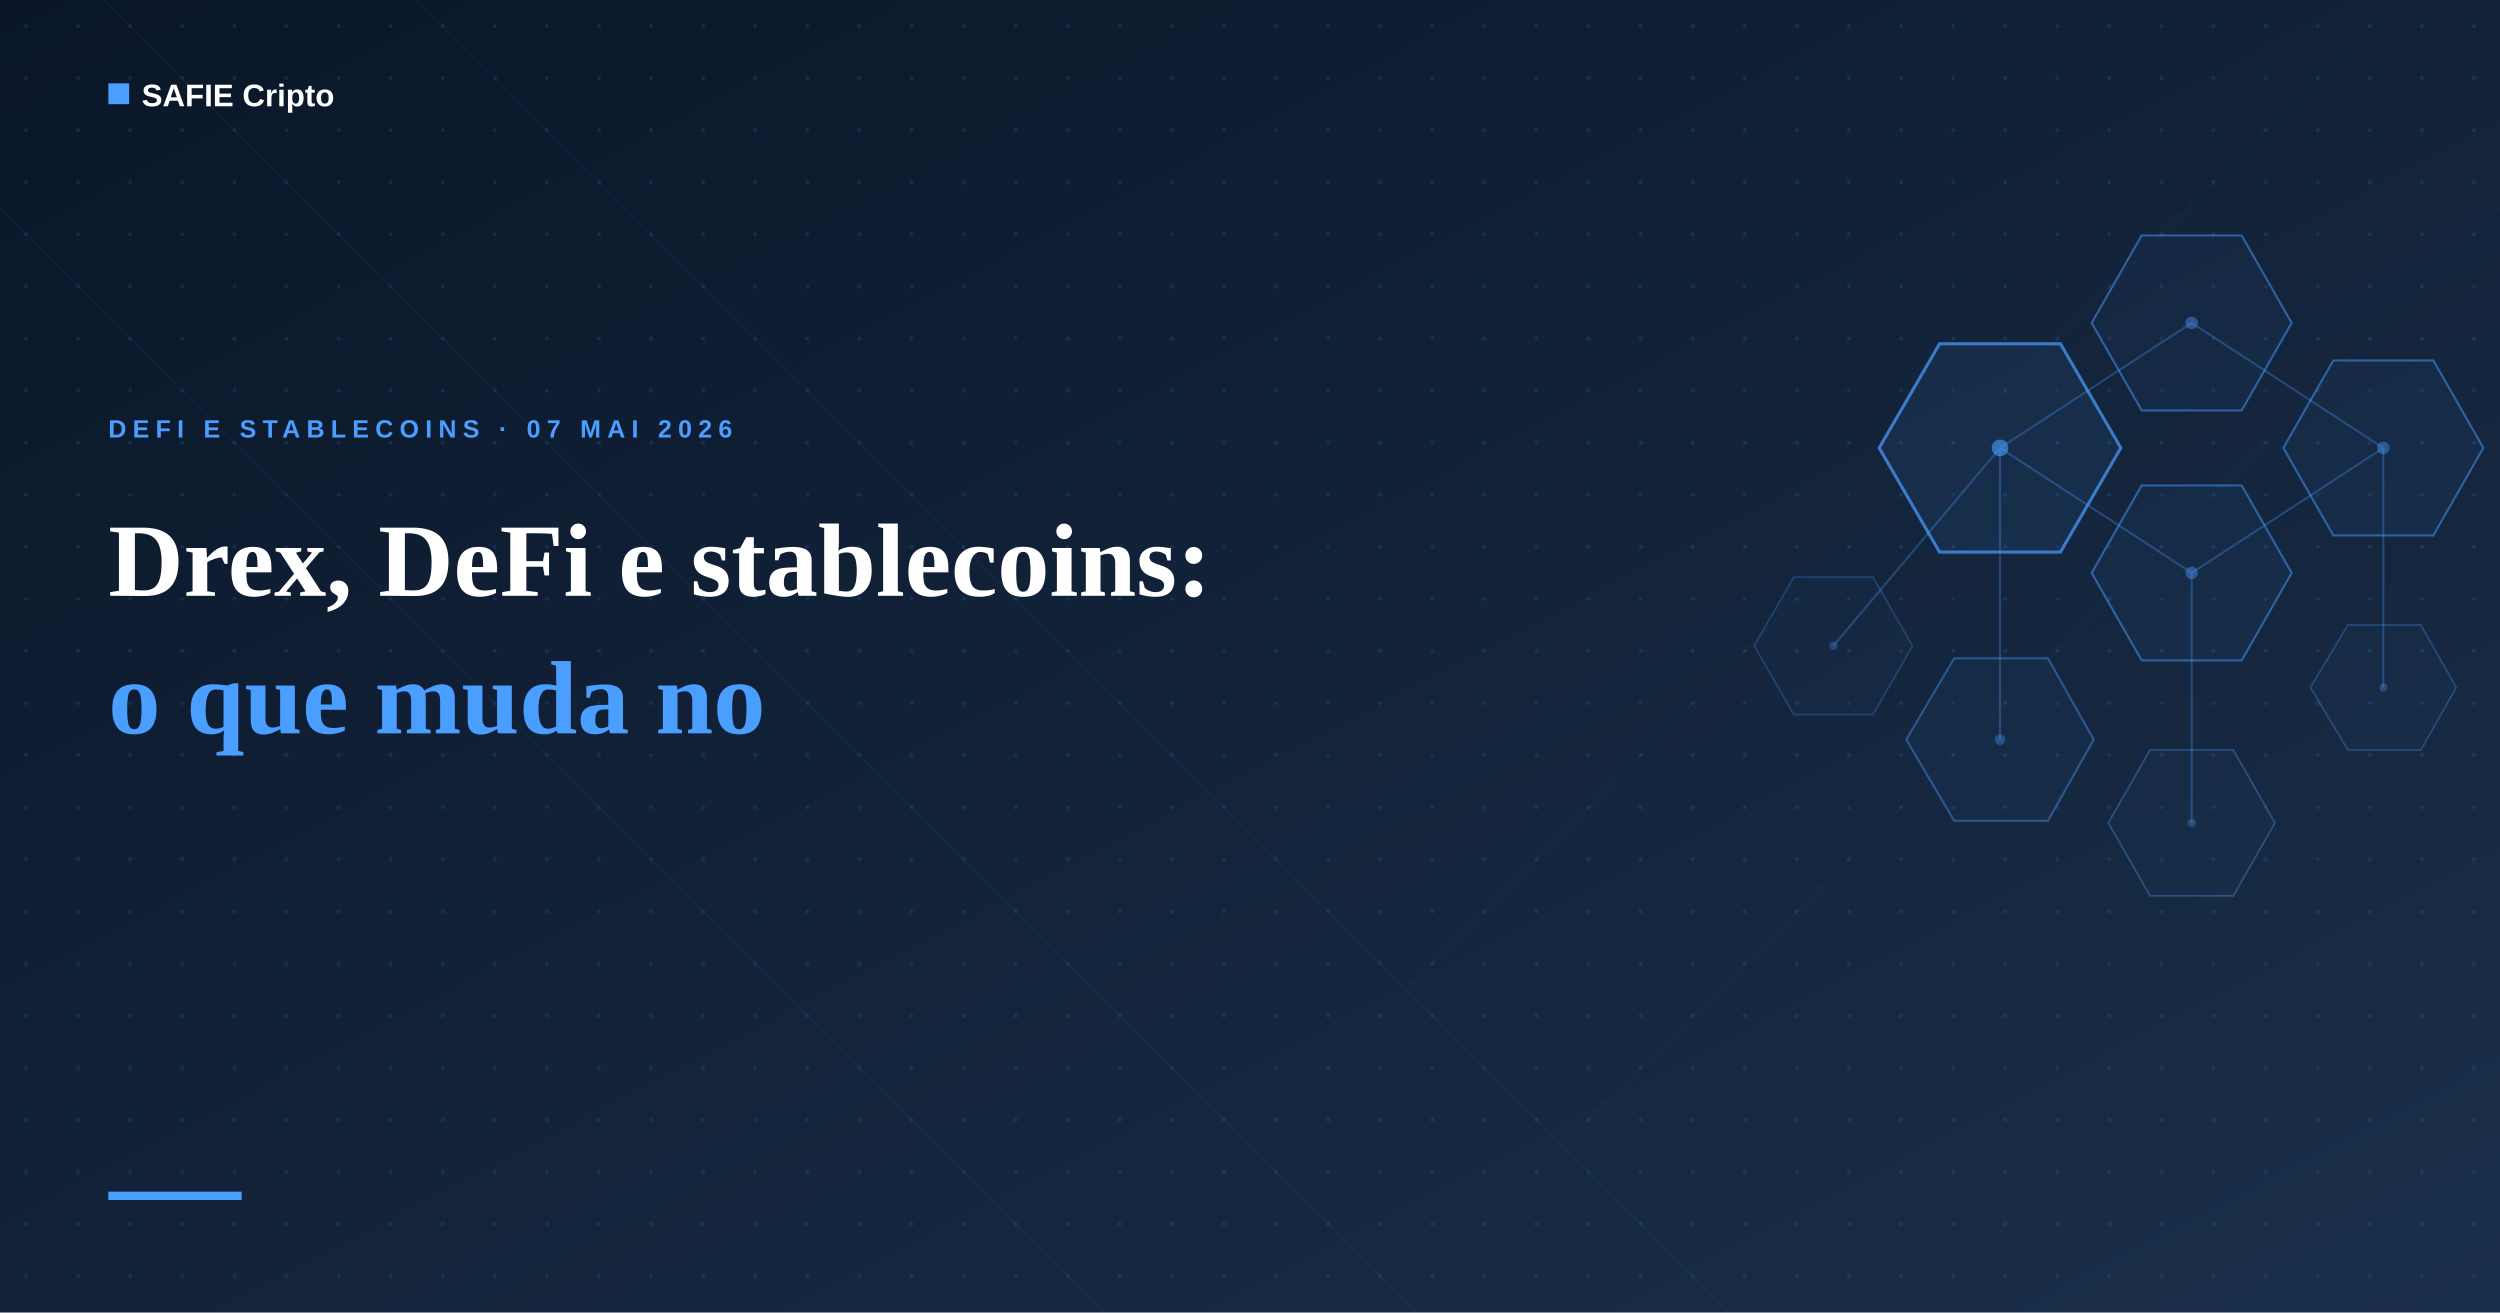
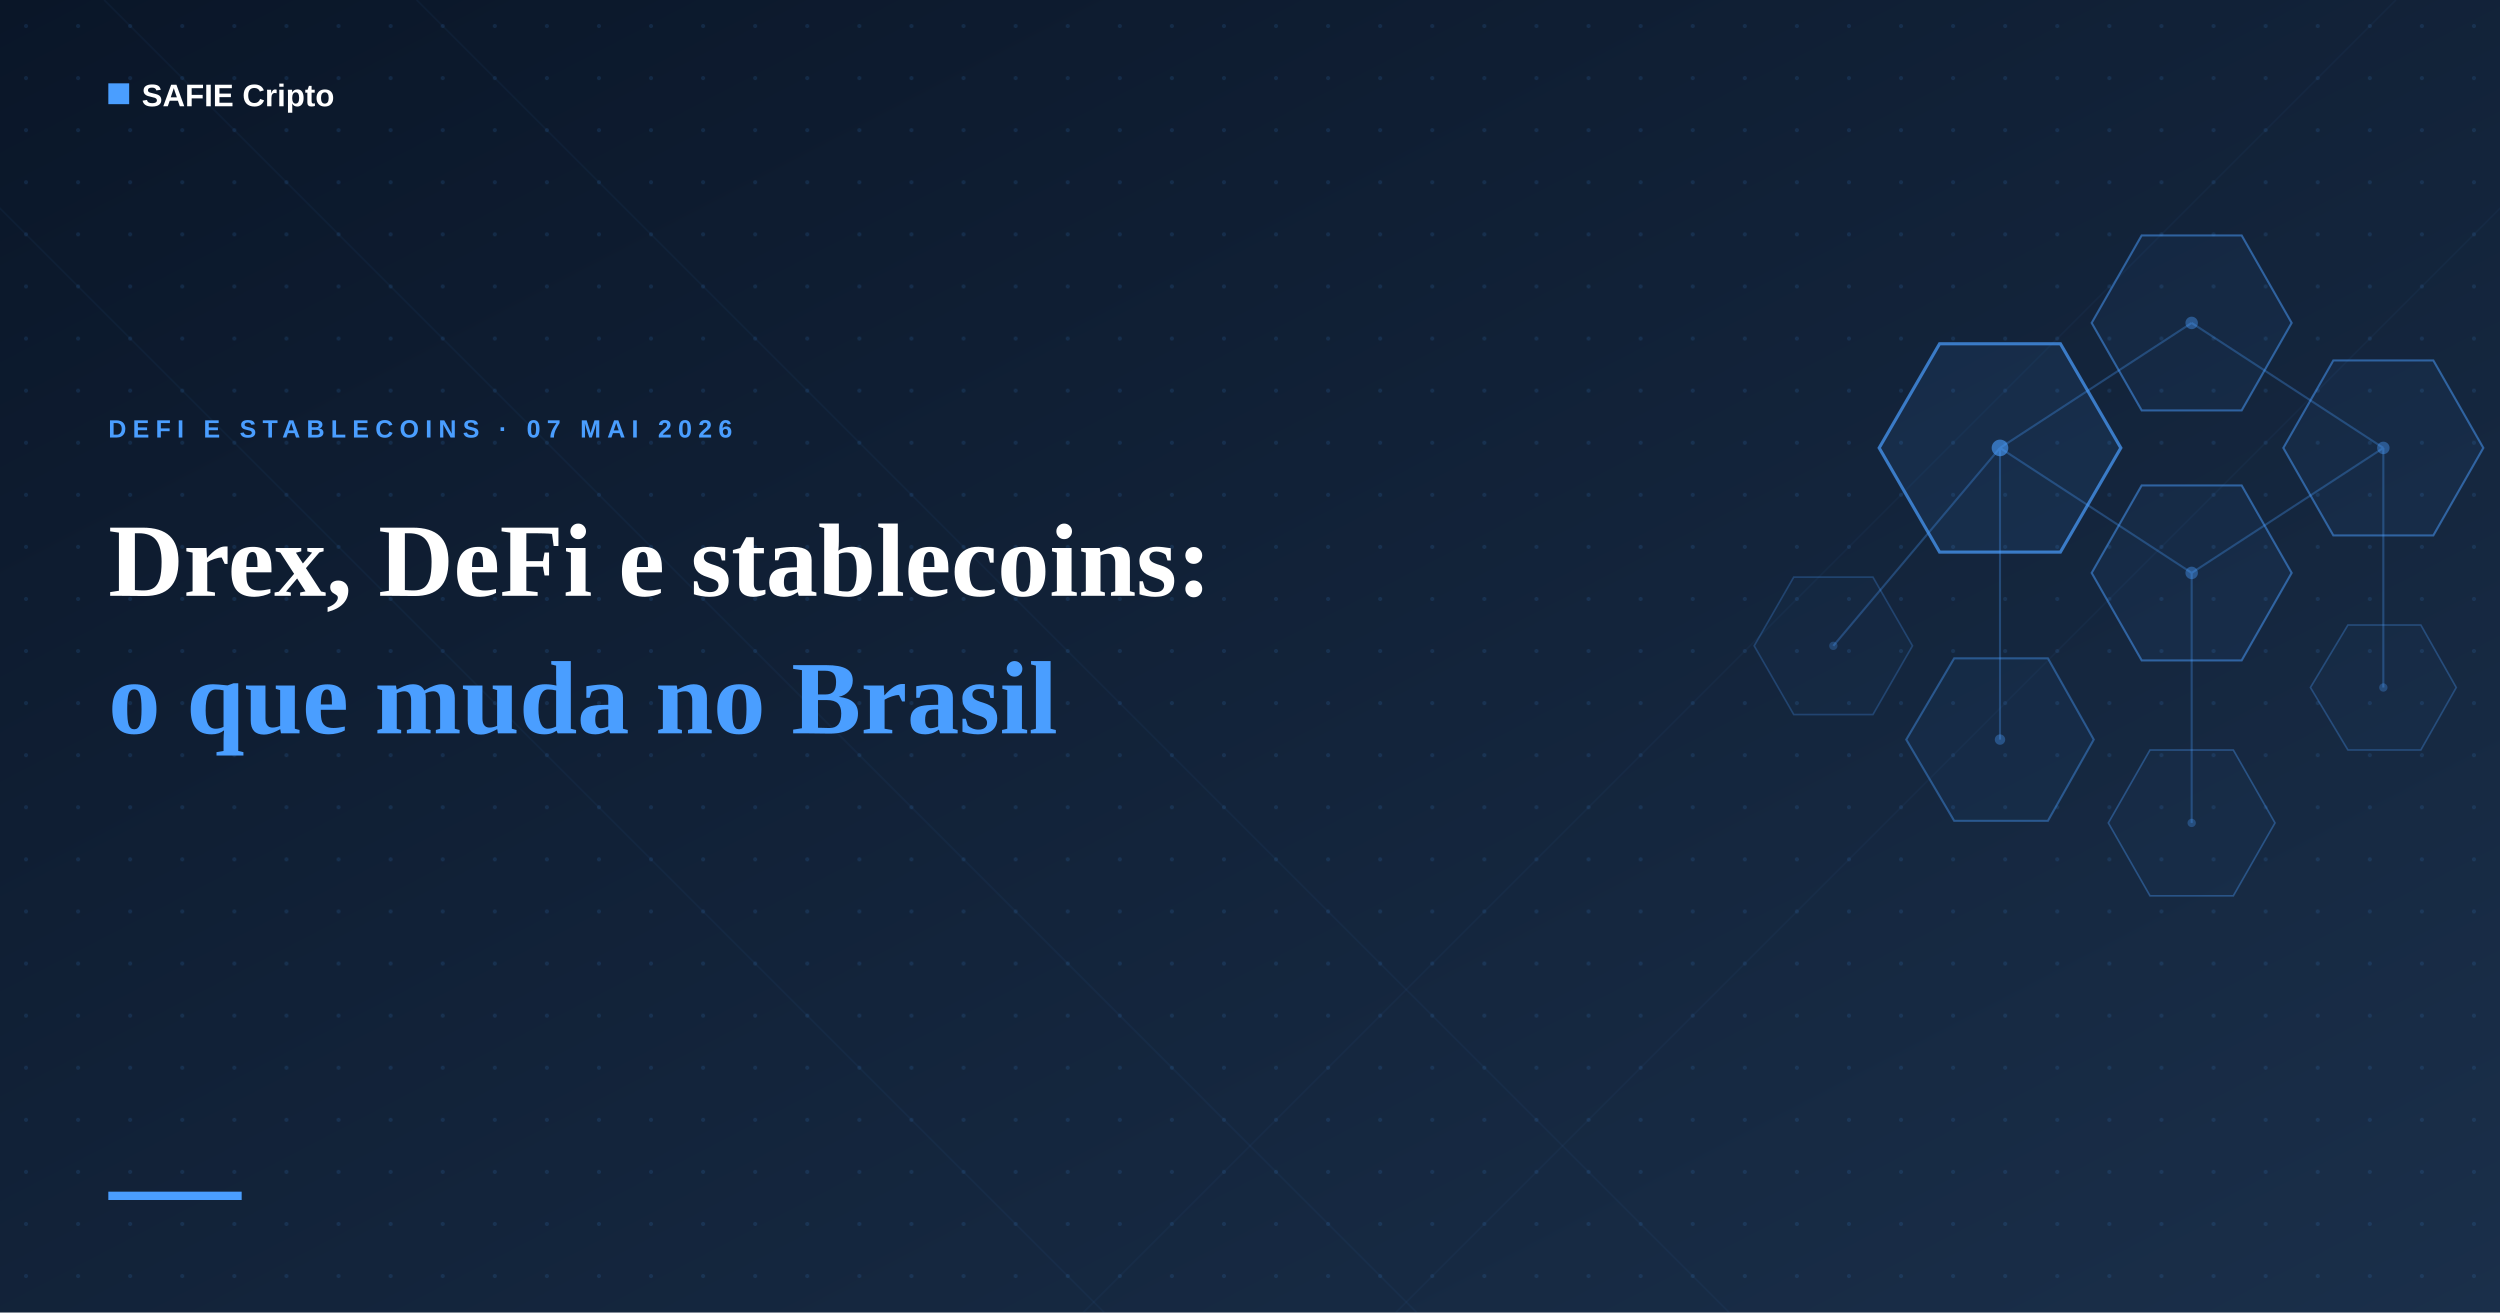
<svg xmlns="http://www.w3.org/2000/svg" viewBox="0 0 1200 630" width="1200" height="630">
  <defs>
    <linearGradient id="bg-grad" x1="0%" y1="0%" x2="100%" y2="100%">
      <stop offset="0%" stop-color="#0a1628" />
      <stop offset="100%" stop-color="#1a2f4a" />
    </linearGradient>
    <pattern id="dots" x="0" y="0" width="25" height="25" patternUnits="userSpaceOnUse">
      <circle cx="12.5" cy="12.5" r="1" fill="#4a9eff" fill-opacity="0.12" />
    </pattern>
  </defs>
  <rect width="1200" height="630" fill="url(#bg-grad)" />
  <rect width="1200" height="630" fill="url(#dots)" />
  <line x1="-100" y1="0" x2="530" y2="630" stroke="#4a9eff" stroke-width="0.8" opacity="0.05" />
  <line x1="50" y1="0" x2="680" y2="630" stroke="#4a9eff" stroke-width="0.8" opacity="0.05" />
  <line x1="200" y1="0" x2="830" y2="630" stroke="#4a9eff" stroke-width="0.8" opacity="0.05" />
  <line x1="1300" y1="0" x2="670" y2="630" stroke="#4a9eff" stroke-width="0.8" opacity="0.04" />
  <line x1="1150" y1="0" x2="520" y2="630" stroke="#4a9eff" stroke-width="0.8" opacity="0.04" />
  <g stroke="#4a9eff" stroke-width="1" opacity="0.3" fill="none">
    <line x1="960" y1="215" x2="1052" y2="155" />
    <line x1="960" y1="215" x2="1052" y2="275" />
    <line x1="1052" y1="155" x2="1144" y2="215" />
    <line x1="1052" y1="275" x2="1144" y2="215" />
    <line x1="960" y1="215" x2="960" y2="355" />
    <line x1="1052" y1="275" x2="1052" y2="395" />
    <line x1="1144" y1="215" x2="1144" y2="330" />
    <line x1="960" y1="215" x2="880" y2="310" />
  </g>
  <polygon points="1018,215 989,265 931,265 902,215 931,165 989,165" fill="#4a9eff" fill-opacity="0.08" stroke="#4a9eff" stroke-width="1.5" stroke-opacity="0.7" />
  <polygon points="1100,155 1076,197 1028,197 1004,155 1028,113 1076,113" fill="#4a9eff" fill-opacity="0.05" stroke="#4a9eff" stroke-width="1" stroke-opacity="0.5" />
  <polygon points="1100,275 1076,317 1028,317 1004,275 1028,233 1076,233" fill="#4a9eff" fill-opacity="0.05" stroke="#4a9eff" stroke-width="1" stroke-opacity="0.5" />
  <polygon points="1192,215 1168,257 1120,257 1096,215 1120,173 1168,173" fill="#4a9eff" fill-opacity="0.05" stroke="#4a9eff" stroke-width="1" stroke-opacity="0.5" />
  <polygon points="1005,355 983,394 938,394 915,355 938,316 983,316" fill="#4a9eff" fill-opacity="0.04" stroke="#4a9eff" stroke-width="1" stroke-opacity="0.4" />
  <polygon points="1092,395 1072,430 1032,430 1012,395 1032,360 1072,360" fill="#4a9eff" fill-opacity="0.03" stroke="#4a9eff" stroke-width="0.8" stroke-opacity="0.35" />
  <polygon points="1179,330 1162,360 1127,360 1109,330 1127,300 1162,300" fill="#4a9eff" fill-opacity="0.03" stroke="#4a9eff" stroke-width="0.8" stroke-opacity="0.3" />
  <polygon points="918,310 899,343 861,343 842,310 861,277 899,277" fill="#4a9eff" fill-opacity="0.03" stroke="#4a9eff" stroke-width="0.8" stroke-opacity="0.25" />
  <circle cx="960" cy="215" r="4" fill="#4a9eff" opacity="0.6" />
  <circle cx="1052" cy="155" r="3" fill="#4a9eff" opacity="0.4" />
  <circle cx="1052" cy="275" r="3" fill="#4a9eff" opacity="0.4" />
  <circle cx="1144" cy="215" r="3" fill="#4a9eff" opacity="0.4" />
  <circle cx="960" cy="355" r="2.5" fill="#4a9eff" opacity="0.35" />
  <circle cx="1052" cy="395" r="2" fill="#4a9eff" opacity="0.3" />
  <circle cx="1144" cy="330" r="2" fill="#4a9eff" opacity="0.3" />
  <circle cx="880" cy="310" r="2" fill="#4a9eff" opacity="0.25" />
  <rect x="52" y="40" width="10" height="10" fill="#4a9eff" />
  <text x="68" y="51" fill="#ffffff" font-family="'DM Sans', Arial, sans-serif" font-size="15" font-weight="600">SAFIE Cripto</text>
  <text x="52" y="210" fill="#4a9eff" font-family="'DM Sans', Arial, sans-serif" font-size="12" font-weight="600" letter-spacing="3">DEFI E STABLECOINS · 07 MAI 2026</text>
  <text x="52" y="286" fill="#ffffff" font-family="Georgia, 'Times New Roman', serif" font-size="50" font-weight="700">Drex, DeFi e stablecoins:</text>
-   <text x="52" y="352" fill="#4a9eff" font-family="Georgia, 'Times New Roman', serif" font-size="50" font-weight="700">o que muda no</text>
+   <text x="52" y="352" fill="#4a9eff" font-family="Georgia, 'Times New Roman', serif" font-size="50" font-weight="700">o que muda no Brasil</text>
  <text x="52" y="418" fill="#4a9eff" font-family="Georgia, 'Times New Roman', serif" font-size="50" font-weight="700" />
  <rect x="52" y="572" width="64" height="4" fill="#4a9eff" />
</svg>
